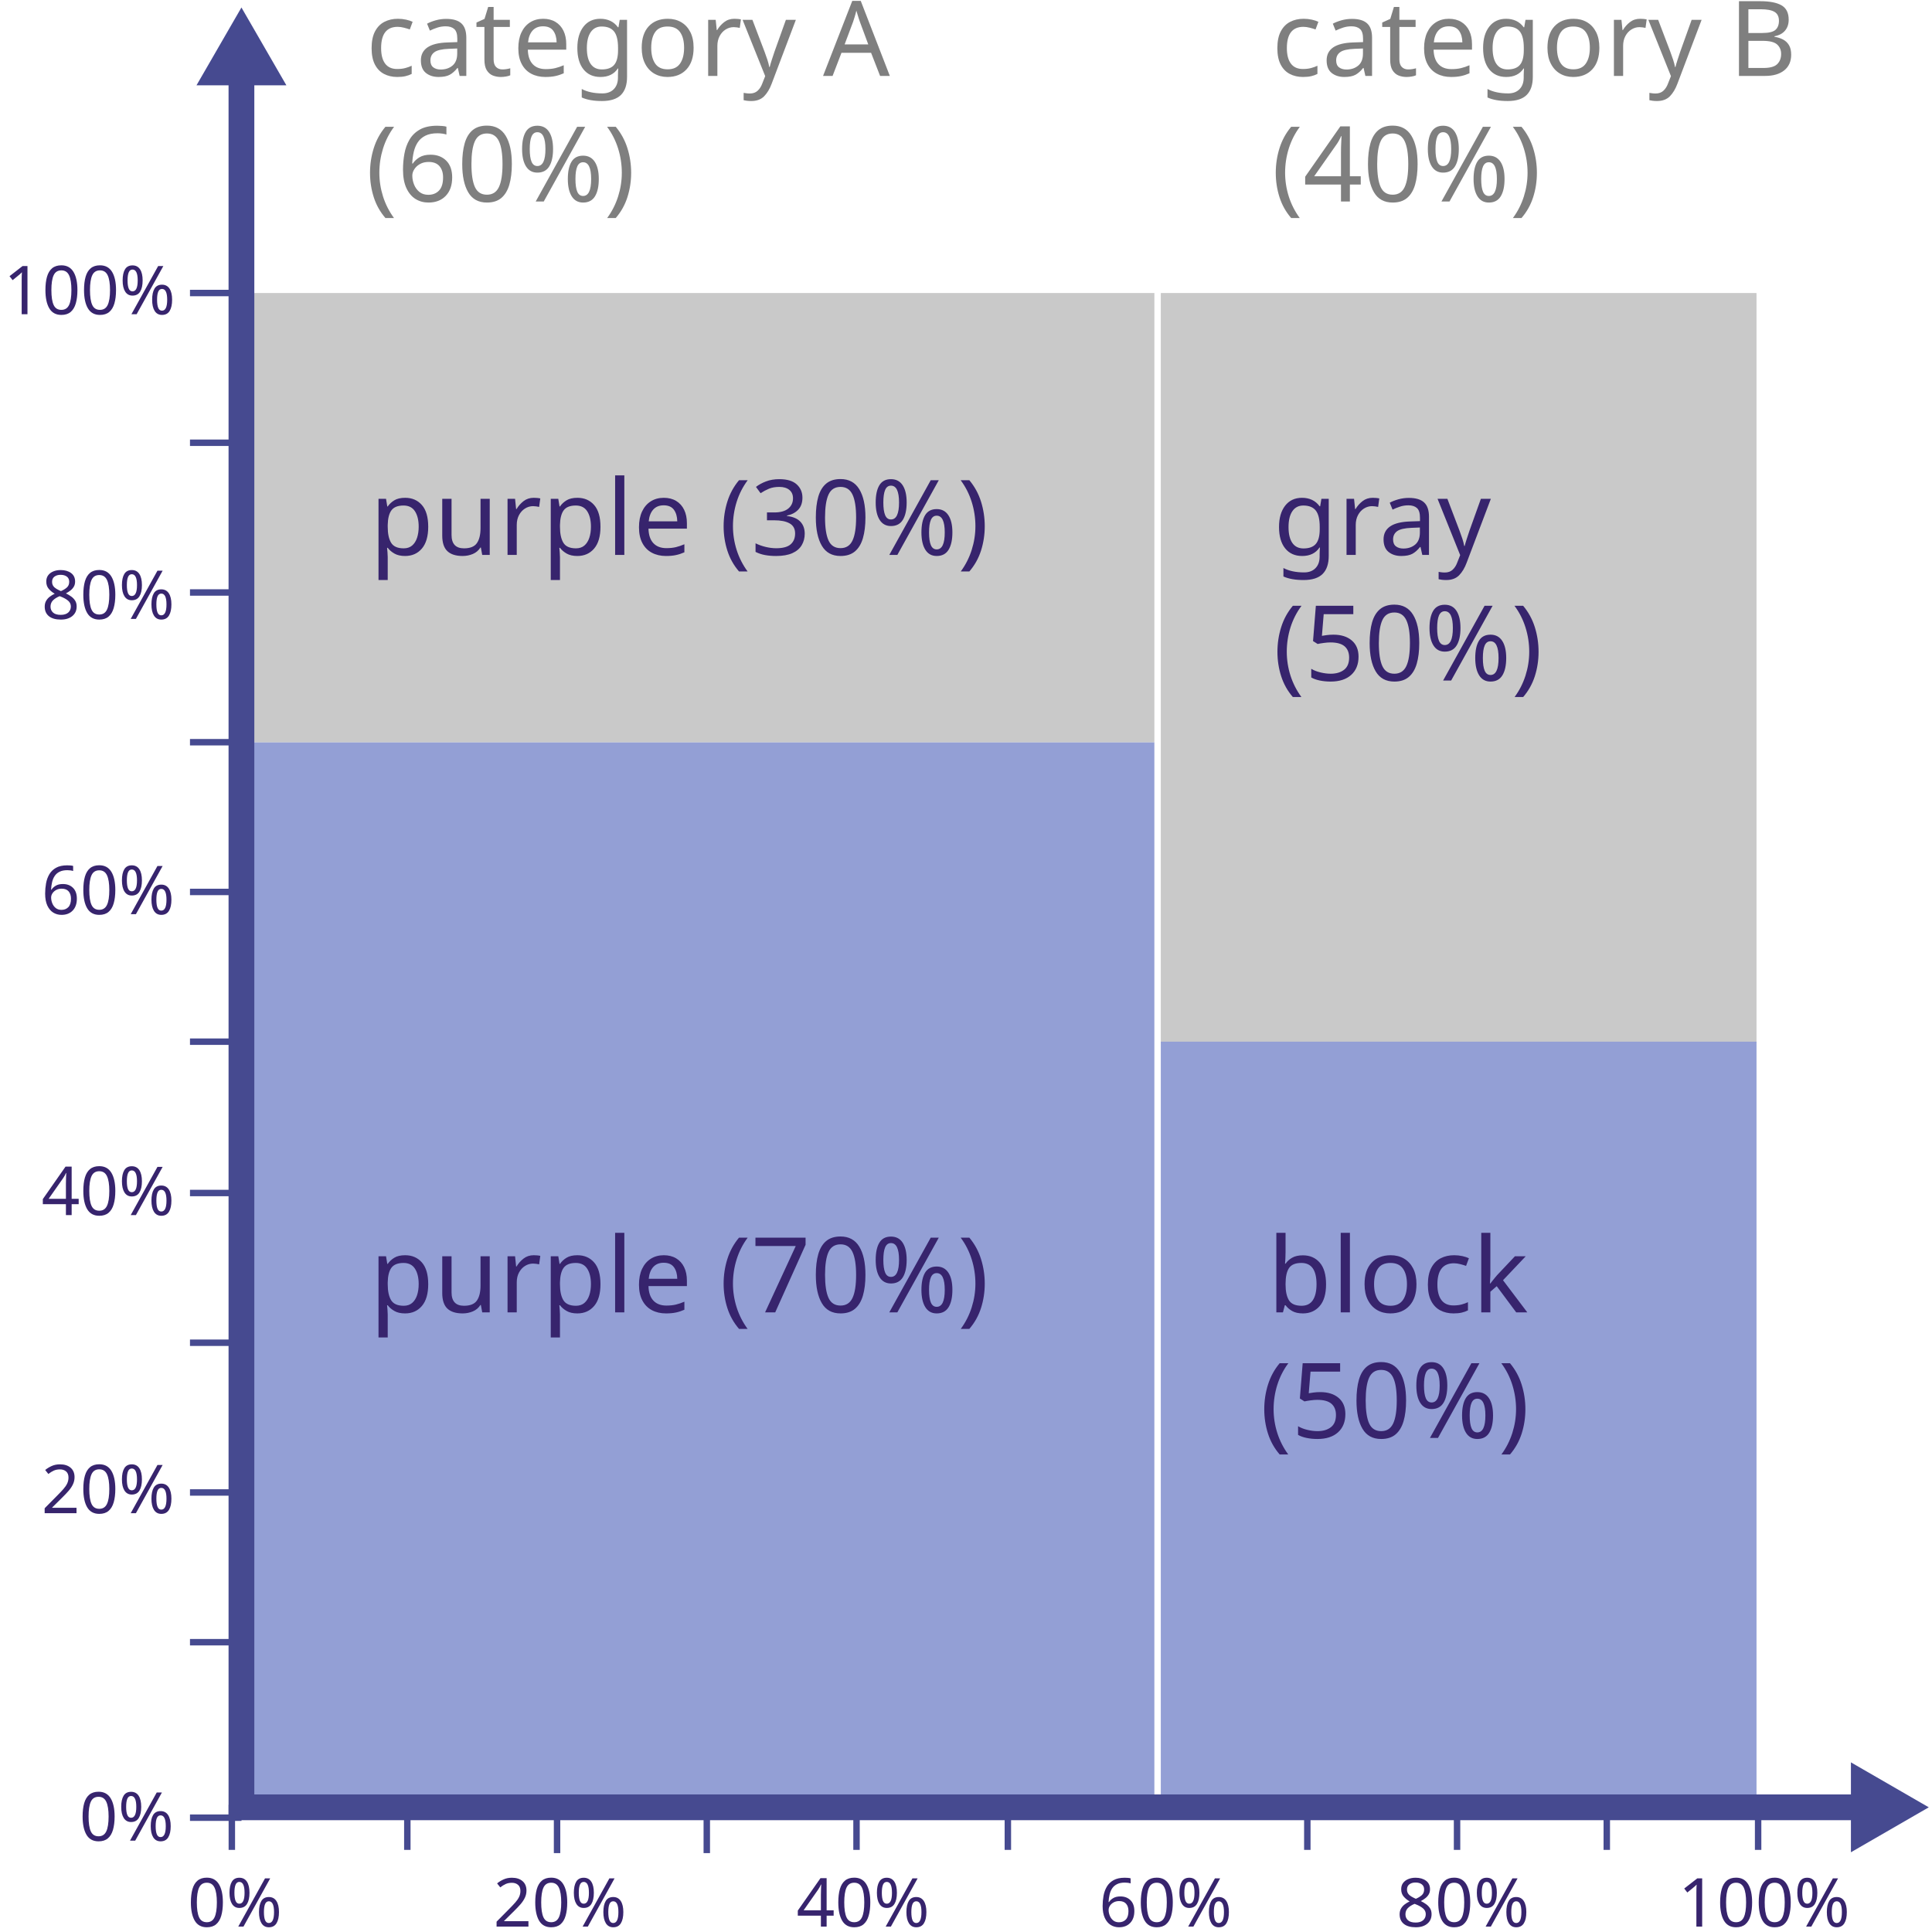
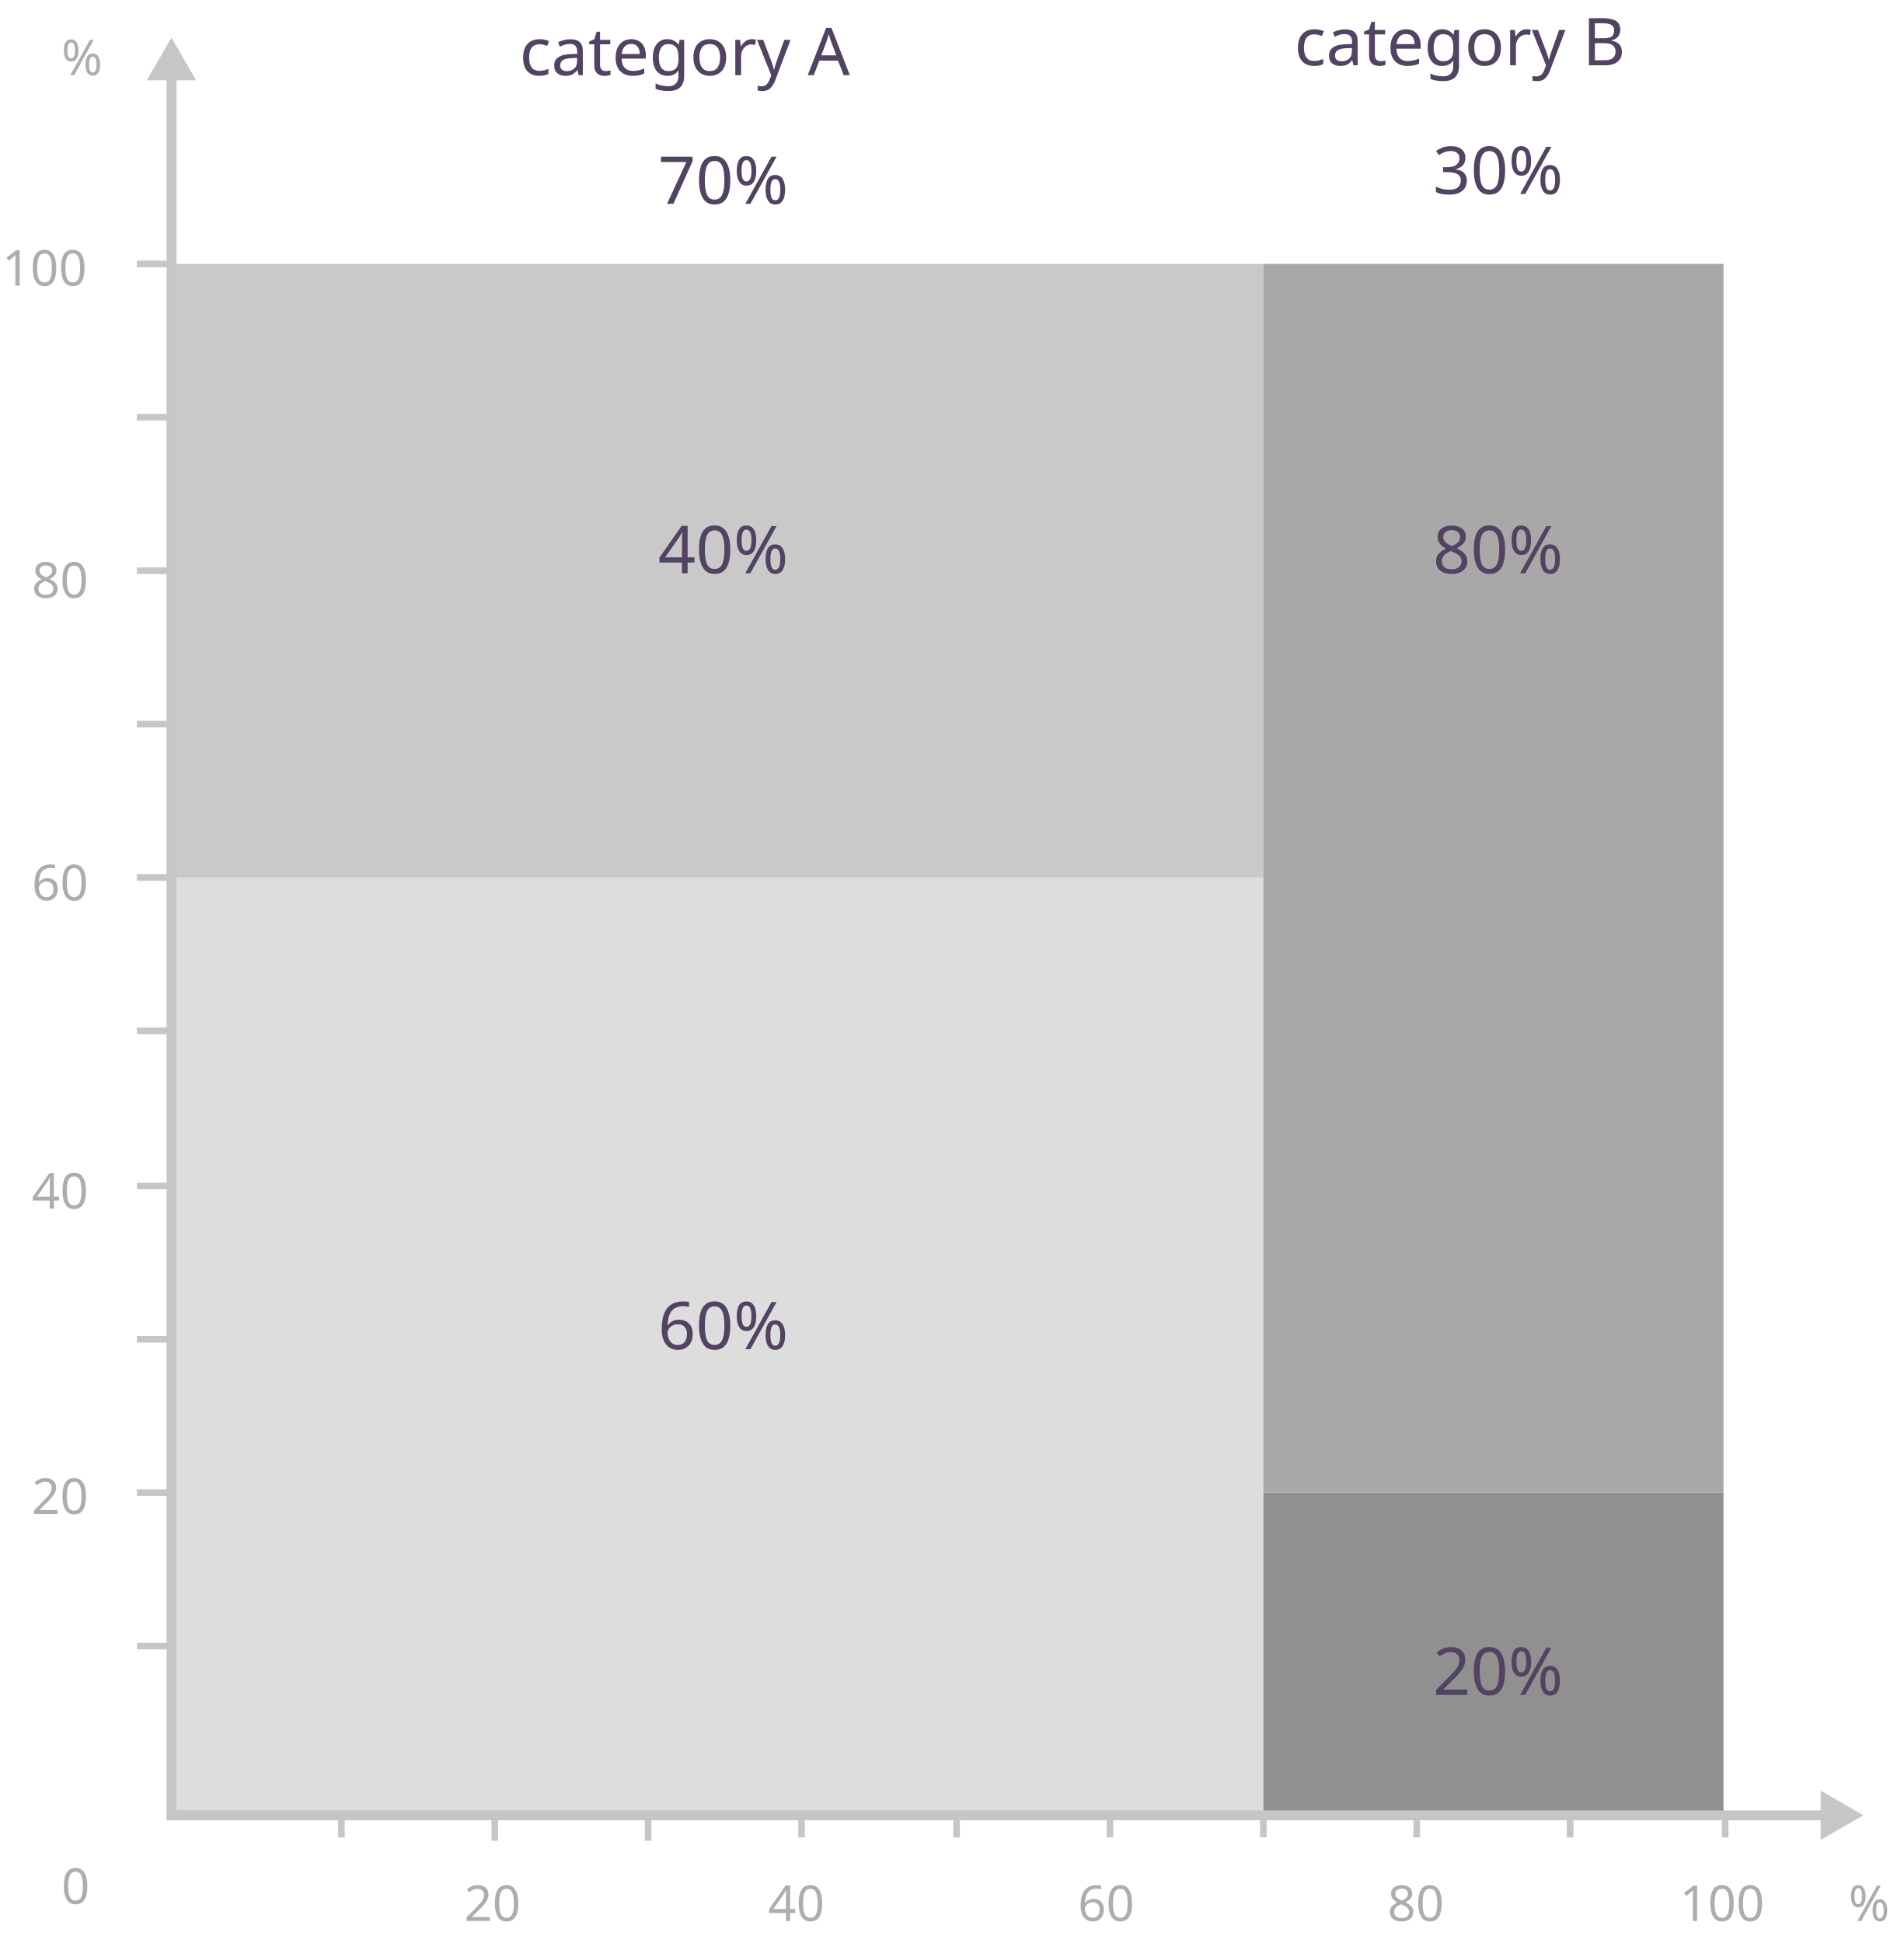
- <svg xmlns="http://www.w3.org/2000/svg" version="1.1" id="Layer_1" x="0px" y="0px" width="1200px" height="1200px" viewBox="0 0 1200 1200" enable-background="new 0 0 1200 1200" xml:space="preserve">
-   <rect x="150" y="461" fill="#939FD5" width="567" height="660" />
-   <rect x="150" y="182" fill="#C9C9C9" width="567" height="279" />
-   <rect x="721" y="182" fill="#C9C9C9" width="370" height="466" />
-   <rect x="721" y="647" fill="#939FD5" width="370" height="474" />
+ <svg xmlns="http://www.w3.org/2000/svg" version="1.1" id="Layer_1" x="0px" y="0px" viewBox="0 0 1154 1178" style="enable-background:new 0 0 1154 1178;" xml:space="preserve">
+   <style type="text/css">
+ 	.st0{fill:#DDDDDD;}
+ 	.st1{fill:#C9C9C9;}
+ 	.st2{fill:#A8A8A8;}
+ 	.st3{fill:#909091;}
+ 	.st4{fill:#514361;}
+ 	.st5{font-family:'RobotoMono-Regular';}
+ 	.st6{font-size:40px;}
+ 	.st7{fill:none;stroke:#C6C6C6;stroke-width:6;stroke-miterlimit:10;}
+ 	.st8{fill:#C6C6C6;}
+ 	.st9{fill:#ADADAD;}
+ 	.st10{font-size:30px;}
+ 	.st11{fill:none;stroke:#C6C6C6;stroke-width:4;stroke-miterlimit:10;}
+ </style>
+   <rect x="104" y="532" class="st0" width="662" height="567" />
+   <rect x="104" y="160" class="st1" width="662" height="372" />
+   <rect x="766" y="160" class="st2" width="279" height="745" />
+   <rect x="766" y="905" class="st3" width="279" height="194" />
  <g>
-     <text transform="matrix(1 0 0 1 229.5685 815.1279)" fill="#37246D" font-family="'Roboto-Regular'" font-size="65px">purple (70%)</text>
-   </g>
-   <g>
-     <text transform="matrix(1 0 0 1 787.2346 815.126)">
-       <tspan x="0" y="0" fill="#37246D" font-family="'Roboto-Regular'" font-size="65px">block</tspan>
-       <tspan x="-4.57" y="78" fill="#37246D" font-family="'Roboto-Regular'" font-size="65px">(50%)</tspan>
-     </text>
-   </g>
-   <g>
-     <text transform="matrix(1 0 0 1 790.8469 344.6768)">
-       <tspan x="0" y="0" fill="#37246D" font-family="'Roboto-Regular'" font-size="65px">gray</tspan>
-       <tspan x="0" y="78" fill="#37246D" font-family="'Roboto-Regular'" font-size="65px">(50%)</tspan>
-     </text>
-   </g>
-   <g>
-     <text transform="matrix(1 0 0 1 229.5685 344.6768)" fill="#37246D" font-family="'Roboto-Regular'" font-size="65px">purple (30%)</text>
-   </g>
-   <g>
-     <text transform="matrix(1 0 0 1 227.2336 47.1533)">
-       <tspan x="0" y="0" fill="#7F7F7F" font-family="'Roboto-Regular'" font-size="65px">category A</tspan>
-       <tspan x="0" y="78" fill="#7F7F7F" font-family="'Roboto-Regular'" font-size="65px">(60%)</tspan>
-     </text>
-   </g>
-   <g>
-     <text transform="matrix(1 0 0 1 789.8117 47.1533)">
-       <tspan x="0" y="0" fill="#7F7F7F" font-family="'Roboto-Regular'" font-size="65px">category B</tspan>
-       <tspan x="0" y="78" fill="#7F7F7F" font-family="'Roboto-Regular'" font-size="65px">(40%)</tspan>
-     </text>
+     <g>
+       <text transform="matrix(1 0 0 1 398.9943 818)" class="st4 st5 st6">60%</text>
+     </g>
  </g>
  <g>
    <g>
-       <polyline fill="none" stroke="#464A90" stroke-width="16" stroke-miterlimit="10" points="149.962,44.836 149.962,1122.555     1157.812,1122.555   " />
+       <text transform="matrix(1 0 0 1 398.9943 347.5489)" class="st4 st5 st6">40%</text>
+     </g>
+   </g>
+   <g>
+     <g>
+       <text transform="matrix(1 0 0 1 868.7915 347.5489)" class="st4 st5 st6">80%</text>
+     </g>
+   </g>
+   <g>
+     <g>
+       <text transform="matrix(1 0 0 1 868.7915 1027.549)" class="st4 st5 st6">20%</text>
+     </g>
+   </g>
+   <g>
+     <g>
+       <text transform="matrix(1 0 0 1 314.9807 45.5894)" class="st4 st5 st6">category A</text>
+       <text transform="matrix(1 0 0 1 398.9943 123.5894)" class="st4 st5 st6">70%</text>
+     </g>
+   </g>
+   <g>
+     <g>
+       <text transform="matrix(1 0 0 1 784.7778 39.5894)" class="st4 st5 st6">category B</text>
+       <text transform="matrix(1 0 0 1 868.7915 117.5894)" class="st4 st5 st6">30%</text>
+     </g>
+   </g>
+   <g>
+     <g>
      <g>
-         <polygon fill="#464A90" points="122.039,53.006 149.962,4.649 177.886,53.006    " />
-       </g>
-       <g>
-         <polygon fill="#464A90" points="1149.642,1150.478 1197.999,1122.555 1149.642,1094.631    " />
+         <g>
+           <polyline class="st7" points="104,44.4 104,1100.6 1108.3,1100.6     " />
+           <g>
+             <polygon class="st8" points="89,48.7 104,22.8 118.9,48.7      " />
+           </g>
+           <g>
+             <polygon class="st8" points="1103.9,1115.5 1129.8,1100.6 1103.9,1085.6      " />
+           </g>
+         </g>
      </g>
    </g>
  </g>
  <g>
-     <text transform="matrix(1 0 0 1 116.5129 1196.64)" fill="#37246D" font-family="'Roboto-Regular'" font-size="41.922px">0%</text>
+     <g>
+       <text transform="matrix(1 0 0 1 281.4182 1164.64)" class="st9 st5 st10">20</text>
+     </g>
  </g>
  <g>
-     <text transform="matrix(1 0 0 1 306.4211 1196.64)" fill="#37246D" font-family="'Roboto-Regular'" font-size="41.922px">20%</text>
+     <g>
+       <text transform="matrix(1 0 0 1 1.256 173.1826)" class="st9 st5 st10">100</text>
+     </g>
  </g>
  <g>
-     <text transform="matrix(1 0 0 1 2.1852 195.1826)" fill="#37246D" font-family="'Roboto-Regular'" font-size="41.922px">100%</text>
+     <g>
+       <text transform="matrix(1 0 0 1 37.2619 45.5894)" class="st9 st5 st10">%</text>
+     </g>
  </g>
  <g>
-     <text transform="matrix(1 0 0 1 25.7248 384.4111)" fill="#37246D" font-family="'Roboto-Regular'" font-size="41.922px">80%</text>
+     <g>
+       <text transform="matrix(1 0 0 1 19.259 362.4111)" class="st9 st5 st10">80</text>
+     </g>
  </g>
  <g>
-     <text transform="matrix(1 0 0 1 25.7248 567.8174)" fill="#37246D" font-family="'Roboto-Regular'" font-size="41.922px">60%</text>
+     <g>
+       <text transform="matrix(1 0 0 1 19.259 545.8174)" class="st9 st5 st10">60</text>
+     </g>
  </g>
  <g>
-     <text transform="matrix(1 0 0 1 25.7248 754.7178)" fill="#37246D" font-family="'Roboto-Regular'" font-size="41.922px">40%</text>
+     <g>
+       <text transform="matrix(1 0 0 1 19.259 732.7178)" class="st9 st5 st10">40</text>
+     </g>
  </g>
  <g>
-     <text transform="matrix(1 0 0 1 25.7248 939.8701)" fill="#37246D" font-family="'Roboto-Regular'" font-size="41.922px">20%</text>
+     <g>
+       <text transform="matrix(1 0 0 1 19.259 917.8701)" class="st9 st5 st10">20</text>
+     </g>
  </g>
  <g>
-     <text transform="matrix(1 0 0 1 49.2648 1143.269)" fill="#37246D" font-family="'Roboto-Regular'" font-size="41.922px">0%</text>
+     <g>
+       <text transform="matrix(1 0 0 1 37.2619 1154.269)" class="st9 st5 st10">0</text>
+     </g>
  </g>
  <g>
-     <text transform="matrix(1 0 0 1 494.6535 1196.64)" fill="#37246D" font-family="'Roboto-Regular'" font-size="41.922px">40%</text>
+     <g>
+       <text transform="matrix(1 0 0 1 465.6506 1164.64)" class="st9 st5 st10">40</text>
+     </g>
  </g>
  <g>
-     <text transform="matrix(1 0 0 1 682.548 1196.64)" fill="#37246D" font-family="'Roboto-Regular'" font-size="41.922px">60%</text>
+     <g>
+       <text transform="matrix(1 0 0 1 653.545 1164.64)" class="st9 st5 st10">60</text>
+     </g>
  </g>
  <g>
-     <text transform="matrix(1 0 0 1 867.2883 1196.64)" fill="#37246D" font-family="'Roboto-Regular'" font-size="41.922px">80%</text>
+     <g>
+       <text transform="matrix(1 0 0 1 841.2854 1164.64)" class="st9 st5 st10">80</text>
+     </g>
  </g>
  <g>
-     <text transform="matrix(1 0 0 1 1042.374 1196.64)" fill="#37246D" font-family="'Roboto-Regular'" font-size="41.922px">100%</text>
+     <g>
+       <text transform="matrix(1 0 0 1 1018.37 1164.64)" class="st9 st5 st10">100</text>
+     </g>
  </g>
-   <line fill="none" stroke="#464A90" stroke-width="4" stroke-miterlimit="10" x1="118" y1="1020" x2="150" y2="1020" />
-   <line fill="none" stroke="#464A90" stroke-width="4" stroke-miterlimit="10" x1="118" y1="1129" x2="150" y2="1129" />
-   <line fill="none" stroke="#464A90" stroke-width="4" stroke-miterlimit="10" x1="118" y1="927" x2="150" y2="927" />
-   <line fill="none" stroke="#464A90" stroke-width="4" stroke-miterlimit="10" x1="118" y1="834" x2="150" y2="834" />
-   <line fill="none" stroke="#464A90" stroke-width="4" stroke-miterlimit="10" x1="118" y1="741" x2="150" y2="741" />
-   <line fill="none" stroke="#464A90" stroke-width="4" stroke-miterlimit="10" x1="118" y1="647" x2="150" y2="647" />
-   <line fill="none" stroke="#464A90" stroke-width="4" stroke-miterlimit="10" x1="118" y1="554" x2="150" y2="554" />
-   <line fill="none" stroke="#464A90" stroke-width="4" stroke-miterlimit="10" x1="118" y1="461" x2="150" y2="461" />
-   <line fill="none" stroke="#464A90" stroke-width="4" stroke-miterlimit="10" x1="118" y1="368" x2="150" y2="368" />
-   <line fill="none" stroke="#464A90" stroke-width="4" stroke-miterlimit="10" x1="118" y1="275" x2="150" y2="275" />
-   <line fill="none" stroke="#464A90" stroke-width="4" stroke-miterlimit="10" x1="118" y1="182" x2="150" y2="182" />
-   <line fill="none" stroke="#464A90" stroke-width="4" stroke-miterlimit="10" x1="253" y1="1149" x2="253" y2="1121" />
-   <line fill="none" stroke="#464A90" stroke-width="4" stroke-miterlimit="10" x1="144" y1="1149" x2="144" y2="1121" />
-   <line fill="none" stroke="#464A90" stroke-width="4" stroke-miterlimit="10" x1="346" y1="1151" x2="346" y2="1123" />
-   <line fill="none" stroke="#464A90" stroke-width="4" stroke-miterlimit="10" x1="439" y1="1151" x2="439" y2="1123" />
-   <line fill="none" stroke="#464A90" stroke-width="4" stroke-miterlimit="10" x1="532" y1="1149" x2="532" y2="1121" />
-   <line fill="none" stroke="#464A90" stroke-width="4" stroke-miterlimit="10" x1="626" y1="1149" x2="626" y2="1121" />
-   <line fill="none" stroke="#464A90" stroke-width="4" stroke-miterlimit="10" x1="812" y1="1149" x2="812" y2="1121" />
-   <line fill="none" stroke="#464A90" stroke-width="4" stroke-miterlimit="10" x1="905" y1="1149" x2="905" y2="1121" />
-   <line fill="none" stroke="#464A90" stroke-width="4" stroke-miterlimit="10" x1="998" y1="1149" x2="998" y2="1121" />
-   <line fill="none" stroke="#464A90" stroke-width="4" stroke-miterlimit="10" x1="1092" y1="1149" x2="1092" y2="1121" />
+   <g>
+     <g>
+       <text transform="matrix(1 0 0 1 1120.811 1164.64)" class="st9 st5 st10">%</text>
+     </g>
+   </g>
+   <line class="st11" x1="83" y1="998" x2="104" y2="998" />
+   <line class="st11" x1="83" y1="905" x2="104" y2="905" />
+   <line class="st11" x1="83" y1="812" x2="104" y2="812" />
+   <line class="st11" x1="83" y1="719" x2="104" y2="719" />
+   <line class="st11" x1="83" y1="625" x2="104" y2="625" />
+   <line class="st11" x1="83" y1="532" x2="104" y2="532" />
+   <line class="st11" x1="83" y1="439" x2="104" y2="439" />
+   <line class="st11" x1="83" y1="346" x2="104" y2="346" />
+   <line class="st11" x1="83" y1="253" x2="104" y2="253" />
+   <line class="st11" x1="83" y1="160" x2="104" y2="160" />
+   <line class="st11" x1="207" y1="1114" x2="207" y2="1099" />
+   <line class="st11" x1="300" y1="1116" x2="300" y2="1101" />
+   <line class="st11" x1="393" y1="1116" x2="393" y2="1101" />
+   <line class="st11" x1="486" y1="1114" x2="486" y2="1099" />
+   <line class="st11" x1="580" y1="1114" x2="580" y2="1099" />
+   <line class="st11" x1="673" y1="1114" x2="673" y2="1099" />
+   <line class="st11" x1="766" y1="1114" x2="766" y2="1099" />
+   <line class="st11" x1="859" y1="1114" x2="859" y2="1099" />
+   <line class="st11" x1="952" y1="1114" x2="952" y2="1099" />
+   <line class="st11" x1="1046" y1="1114" x2="1046" y2="1099" />
</svg>
